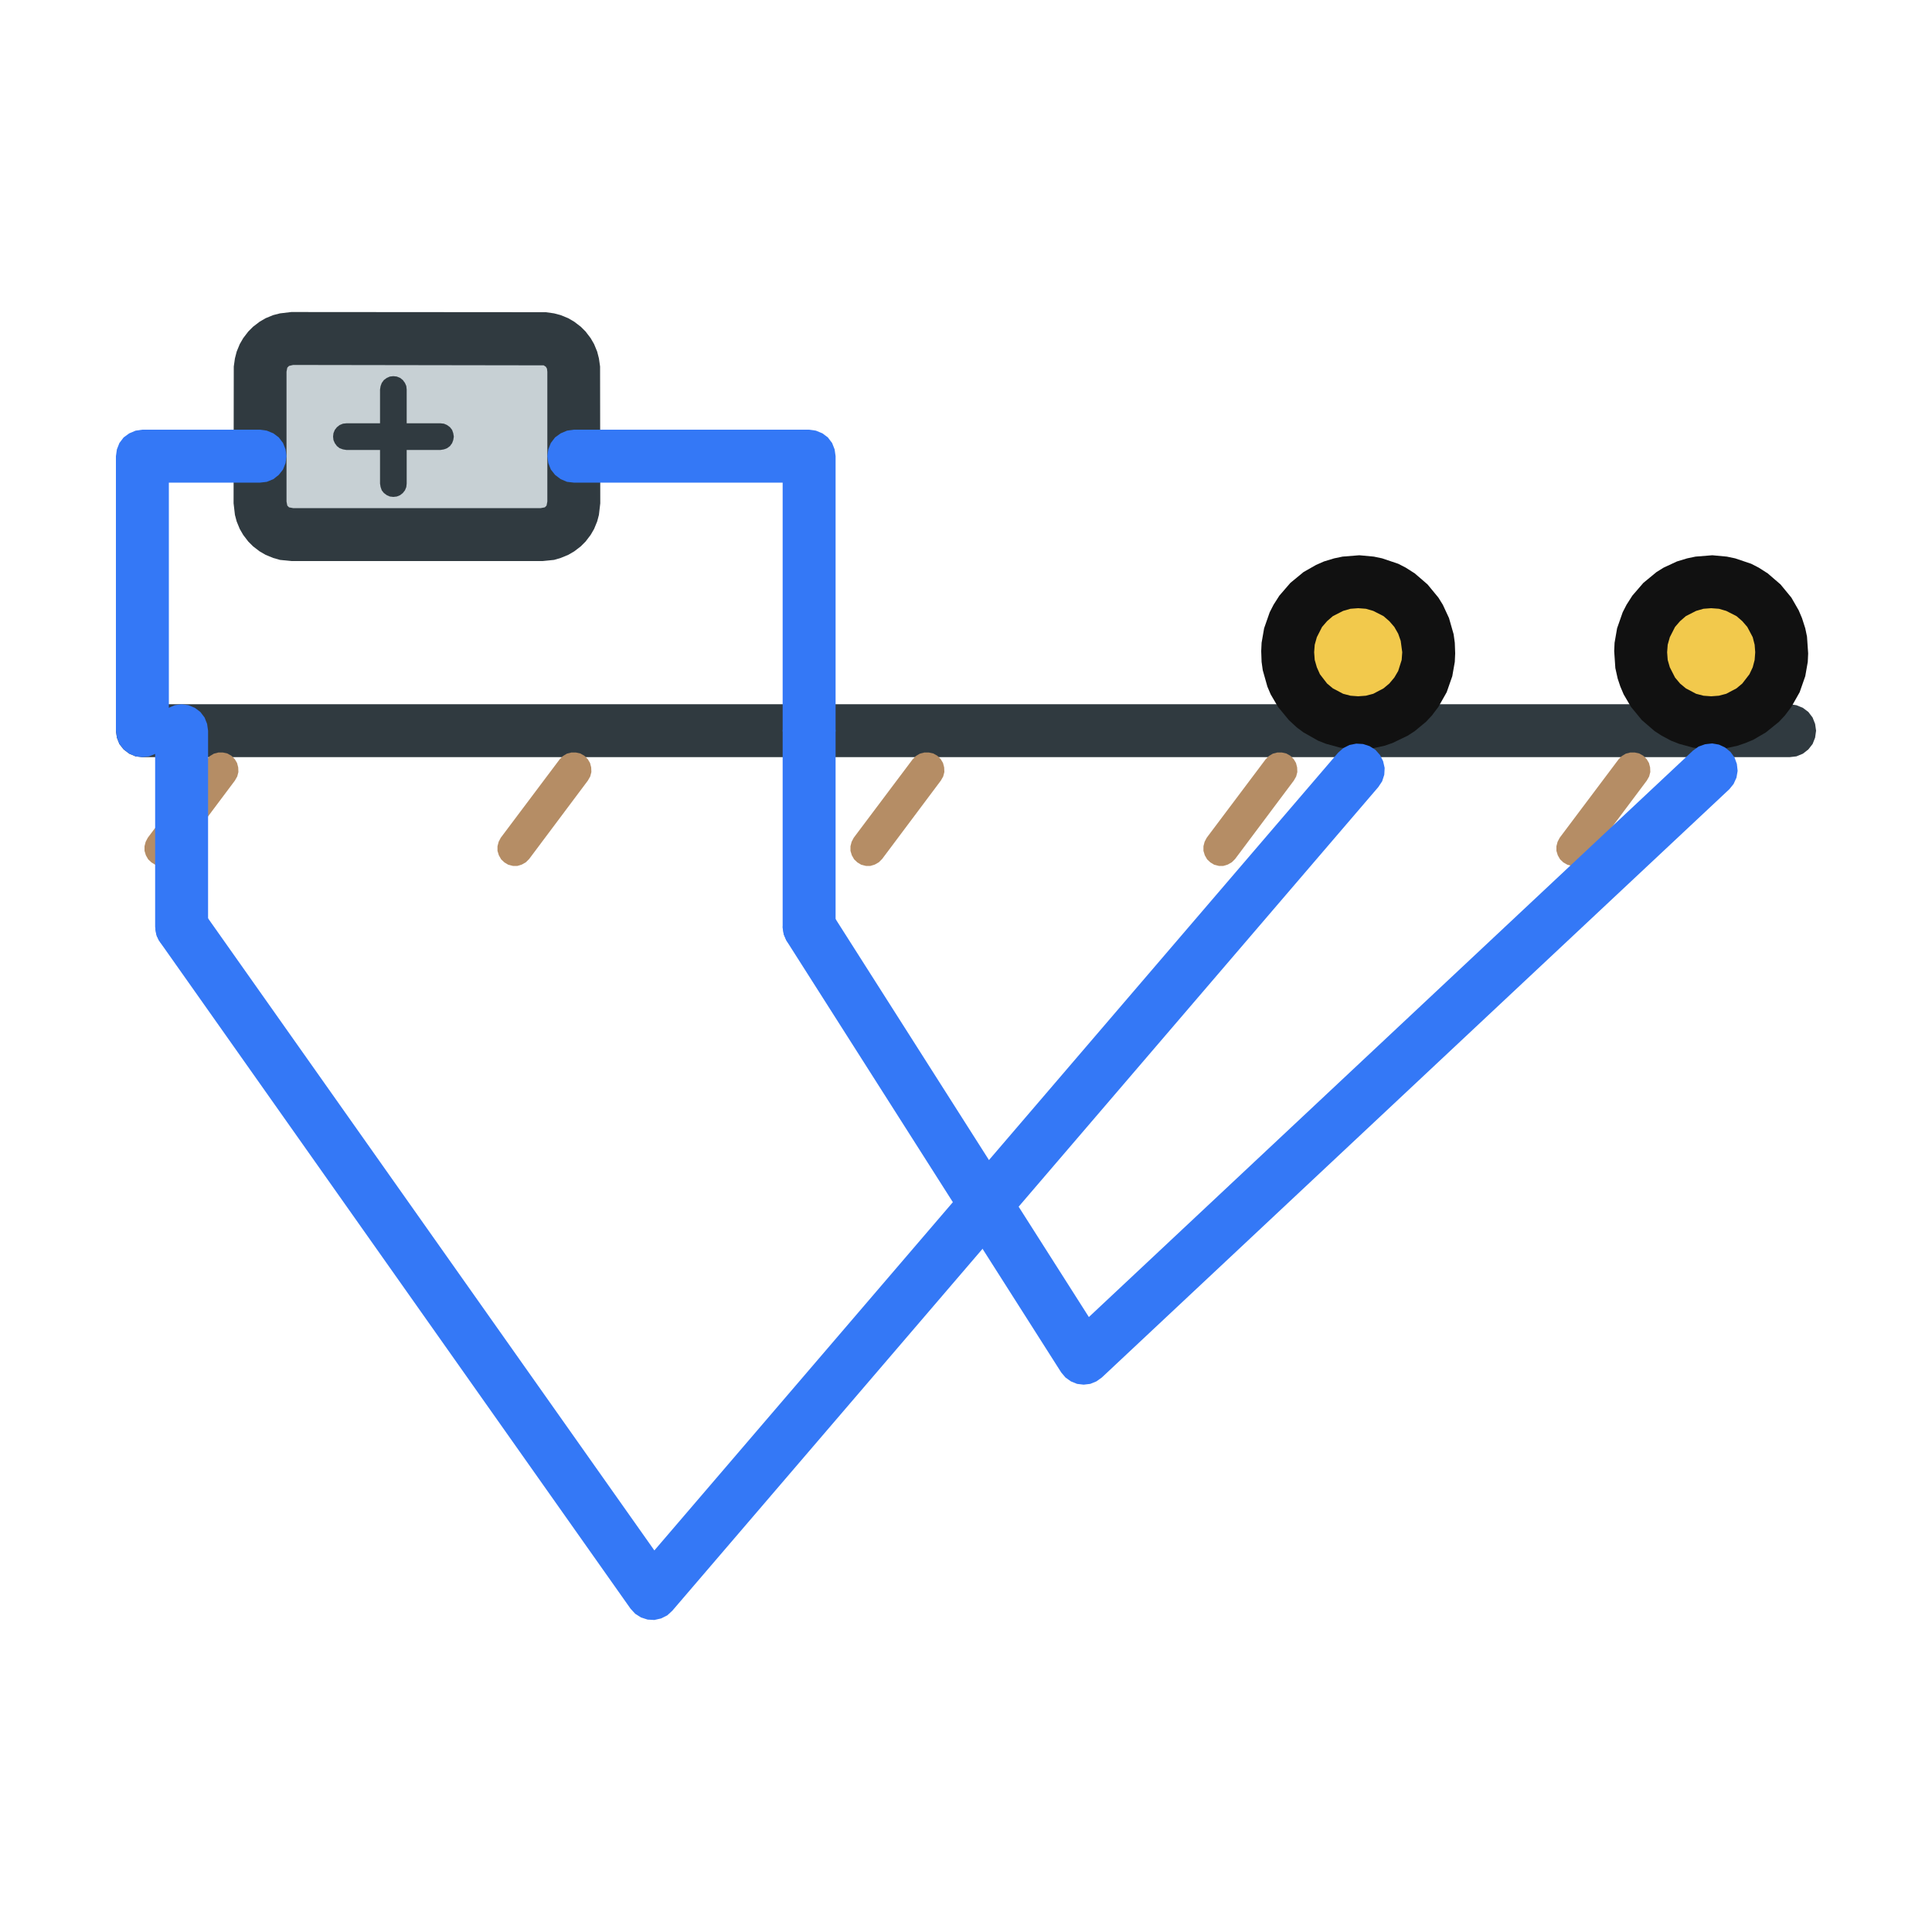
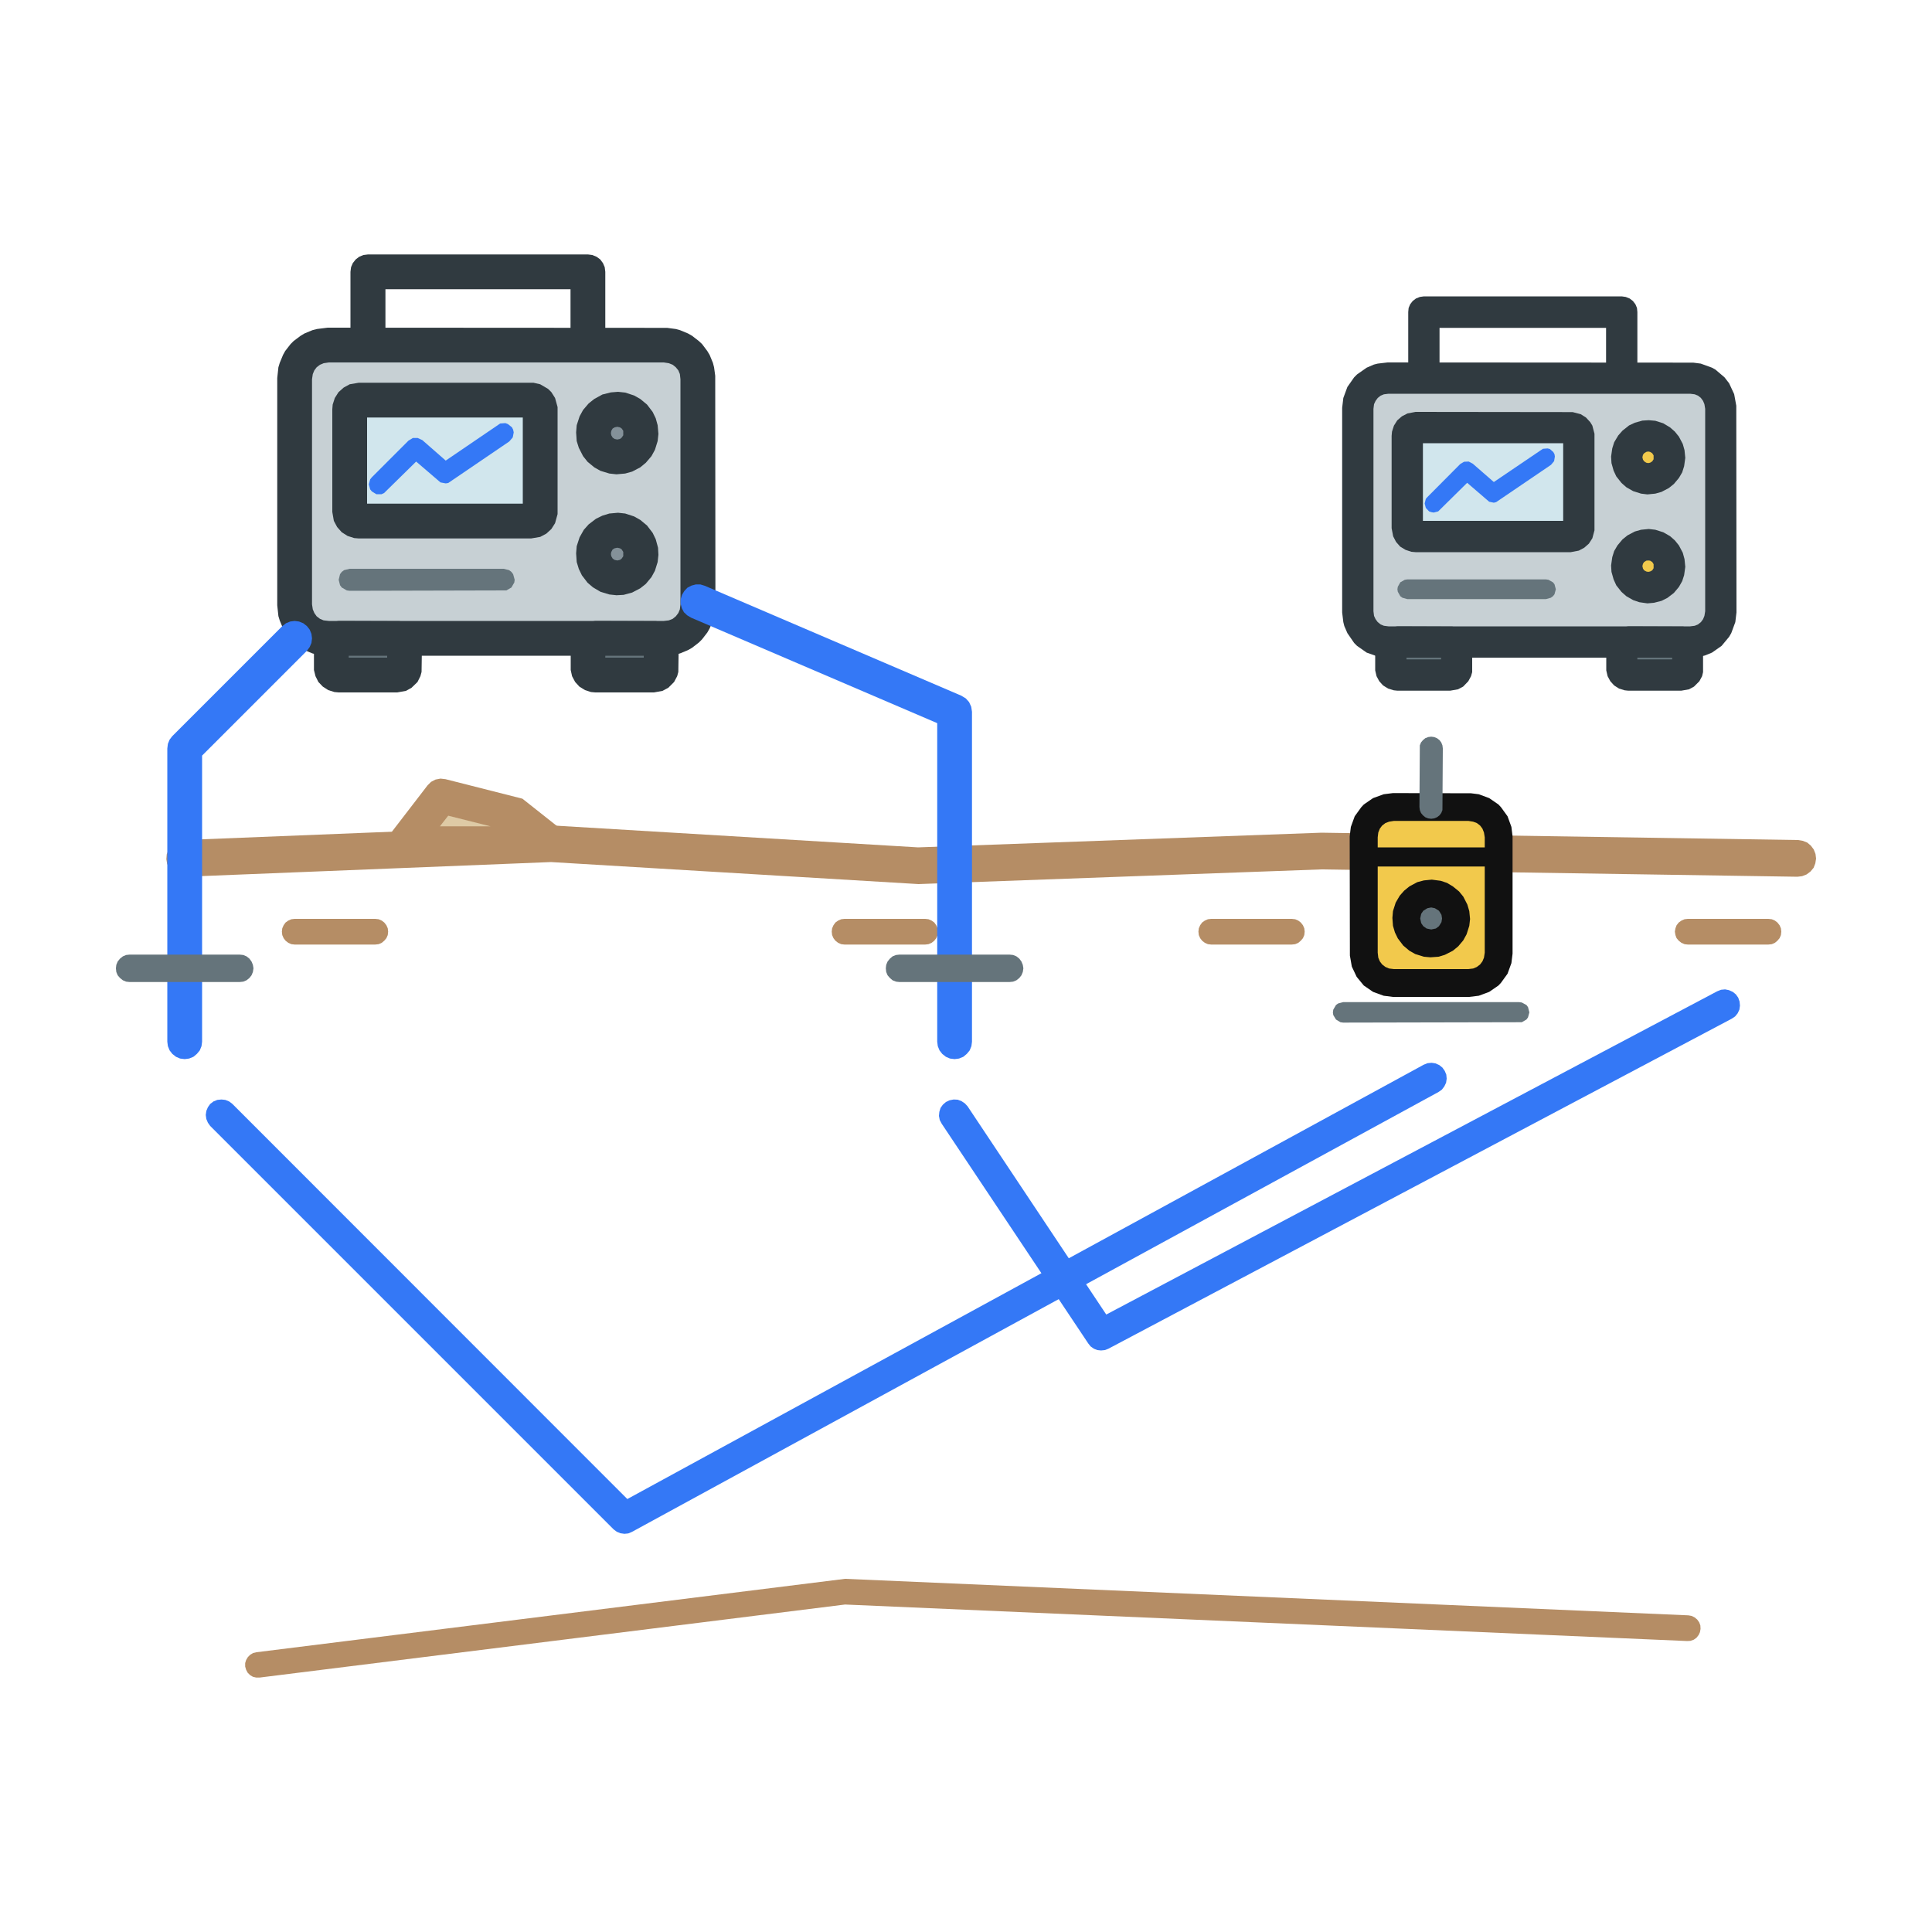
<svg xmlns="http://www.w3.org/2000/svg" viewBox="0 0 1000 1000" role="img" aria-labelledby="title desc">
-   <path fill="#303A40" d="M926.3 391.9 L73.7 391.9 L70.2 391.5 L66.9 390.1 L64.0 387.9 L61.8 385.1 L60.5 381.8 L60.0 378.2 L60.5 374.7 L61.8 371.4 L64.0 368.5 L66.9 366.4 L70.2 365.0 L73.7 364.5 L926.3 364.5 L929.8 365.0 L933.2 366.4 L936.0 368.5 L938.2 371.4 L939.5 374.7 L940.0 378.2 L939.5 381.8 L938.2 385.1 L936.0 387.9 L933.2 390.1 L929.8 391.5 Z" />
-   <path fill="#B58D65" d="M76.5 433.6 L107.0 393.0 L108.7 391.3 L110.7 390.1 L113.0 389.5 L115.4 389.5 L117.7 390.0 L119.8 391.2 L121.5 392.9 L122.7 394.9 L123.3 397.2 L123.4 399.6 L122.8 401.9 L121.6 404.0 L91.2 444.6 L89.5 446.3 L87.4 447.5 L85.1 448.2 L82.8 448.2 L80.4 447.6 L78.4 446.4 L76.7 444.8 L75.5 442.7 L74.8 440.4 L74.8 438.0 L75.4 435.7 Z" />
-   <path fill="#B58D65" d="M259.2 433.6 L289.7 393.0 L291.4 391.3 L293.4 390.1 L295.7 389.5 L298.1 389.5 L300.4 390.0 L302.5 391.2 L304.2 392.9 L305.4 394.9 L306.0 397.2 L306.1 399.6 L305.5 401.9 L304.3 404.0 L273.9 444.6 L272.2 446.3 L270.1 447.5 L267.8 448.2 L265.5 448.2 L263.1 447.6 L261.1 446.4 L259.4 444.8 L258.2 442.7 L257.5 440.4 L257.5 438.0 L258.1 435.7 Z" />
-   <path fill="#B58D65" d="M441.9 433.6 L472.4 393.0 L474.1 391.3 L476.1 390.1 L478.4 389.5 L480.8 389.5 L483.1 390.0 L485.2 391.2 L486.9 392.9 L488.1 394.9 L488.7 397.2 L488.8 399.6 L488.2 401.9 L487.0 404.0 L456.6 444.6 L454.9 446.3 L452.8 447.5 L450.5 448.2 L448.2 448.2 L445.8 447.6 L443.8 446.4 L442.1 444.8 L440.9 442.7 L440.2 440.4 L440.2 438.0 L440.8 435.7 Z" />
-   <path fill="#B58D65" d="M624.6 433.6 L655.1 393.0 L656.8 391.3 L658.8 390.1 L661.1 389.5 L663.5 389.5 L665.8 390.0 L667.9 391.2 L669.6 392.9 L670.8 394.9 L671.4 397.2 L671.5 399.6 L670.9 401.9 L669.7 404.0 L639.3 444.6 L637.6 446.3 L635.5 447.5 L633.2 448.2 L630.9 448.2 L628.5 447.6 L626.5 446.4 L624.8 444.8 L623.6 442.7 L622.9 440.4 L622.9 438.0 L623.5 435.7 Z" />
-   <path fill="#B58D65" d="M807.3 433.6 L837.8 393.0 L839.5 391.3 L841.5 390.1 L843.8 389.5 L846.2 389.5 L848.5 390.0 L850.6 391.2 L852.3 392.9 L853.5 394.9 L854.1 397.2 L854.2 399.6 L853.6 401.9 L852.4 404.0 L822.0 444.6 L820.3 446.3 L818.2 447.5 L815.9 448.2 L813.6 448.2 L811.3 447.6 L809.2 446.4 L807.5 444.8 L806.3 442.7 L805.6 440.4 L805.6 438.0 L806.2 435.7 Z" />
-   <path fill="#C7D0D4" d="M280.8 175.2 L285.0 175.8 L288.9 177.4 L292.2 180.0 L294.8 183.3 L296.4 187.3 L297.0 191.5 L297.0 260.5 L296.4 264.7 L294.8 268.6 L292.2 272.0 L288.9 274.5 L285.0 276.2 L280.8 276.7 L150.8 276.7 L146.6 276.2 L142.7 274.5 L139.4 272.0 L136.8 268.6 L135.2 264.7 L134.6 260.5 L134.6 191.5 L135.2 187.3 L136.8 183.3 L139.4 180.0 L142.7 177.4 L146.6 175.8 L150.8 175.2 Z" />
-   <path fill="#303A40" d="M282.6 161.6 L286.8 162.2 L290.2 163.1 L294.1 164.7 L297.2 166.5 L300.6 169.1 L303.1 171.6 L305.7 175.0 L307.5 178.1 L309.1 182.0 L310.0 185.5 L310.6 189.7 L310.7 260.5 L310.0 266.5 L309.1 269.9 L307.5 273.8 L305.7 276.9 L303.1 280.3 L300.6 282.8 L297.2 285.4 L294.1 287.2 L290.2 288.8 L286.8 289.8 L280.8 290.4 L150.8 290.4 L144.9 289.8 L141.4 288.8 L137.5 287.2 L134.4 285.4 L131.0 282.8 L128.5 280.3 L125.9 276.9 L124.1 273.8 L122.5 269.9 L121.6 266.5 L120.9 260.5 L121.0 189.7 L121.6 185.5 L122.5 182.0 L124.1 178.1 L125.9 175.0 L128.5 171.6 L131.0 169.1 L134.4 166.5 L137.5 164.7 L141.4 163.1 L144.9 162.2 L150.8 161.5 Z M281.4 189.1 L151.7 188.9 L149.6 189.4 L148.7 190.3 L148.3 192.4 L148.3 259.6 L148.7 261.7 L149.6 262.6 L151.7 263.0 L279.9 263.0 L282.0 262.6 L282.9 261.7 L283.3 259.6 L283.3 192.4 L283.1 190.8 L282.5 189.8 Z" />
-   <path fill="#303A40" d="M228.0 232.9 L179.3 232.9 L177.5 232.6 L175.8 232.0 L174.4 230.9 L173.3 229.4 L172.6 227.8 L172.4 226.0 L172.6 224.2 L173.3 222.5 L174.4 221.1 L175.8 220.0 L177.5 219.3 L179.3 219.1 L228.0 219.1 L229.8 219.3 L231.4 220.0 L232.9 221.1 L234.0 222.5 L234.6 224.2 L234.9 226.0 L234.6 227.8 L234.0 229.4 L232.9 230.9 L231.4 232.0 L229.8 232.6 Z" />
-   <path fill="#303A40" d="M196.7 250.3 L196.7 201.6 L197.0 199.8 L197.6 198.2 L198.7 196.7 L200.2 195.6 L201.8 194.9 L203.6 194.7 L205.4 194.9 L207.1 195.6 L208.5 196.7 L209.6 198.2 L210.3 199.8 L210.5 201.6 L210.5 250.3 L210.3 252.1 L209.6 253.8 L208.5 255.2 L207.1 256.3 L205.4 257.0 L203.6 257.2 L201.8 257.0 L200.2 256.3 L198.7 255.2 L197.6 253.8 L197.0 252.1 Z" />
-   <path fill="#3478F6" d="M87.4 249.8 L87.4 378.2 L86.9 381.8 L85.6 385.1 L83.4 387.9 L80.6 390.1 L77.2 391.5 L73.7 391.9 L70.2 391.5 L66.9 390.1 L64.0 387.9 L61.8 385.1 L60.5 381.8 L60.0 378.2 L60.0 236.1 L60.5 232.6 L61.8 229.3 L64.0 226.4 L66.9 224.3 L70.2 222.9 L73.7 222.4 L134.6 222.4 L138.1 222.9 L141.5 224.3 L144.3 226.4 L146.5 229.3 L147.8 232.6 L148.3 236.1 L147.8 239.7 L146.5 243.0 L144.3 245.8 L141.5 248.0 L138.1 249.4 L134.6 249.8 Z" />
-   <path fill="#3478F6" d="M405.1 249.8 L297.0 249.8 L293.5 249.4 L290.2 248.0 L287.3 245.8 L285.1 243.0 L283.8 239.7 L283.3 236.1 L283.8 232.6 L285.1 229.3 L287.3 226.4 L290.2 224.3 L293.5 222.9 L297.0 222.4 L418.8 222.4 L422.3 222.9 L425.7 224.3 L428.5 226.4 L430.7 229.3 L432.0 232.6 L432.5 236.1 L432.5 378.2 L432.0 381.8 L430.7 385.1 L428.5 387.9 L425.7 390.1 L422.3 391.5 L418.8 391.9 L415.3 391.5 L412.0 390.1 L409.1 387.9 L406.9 385.1 L405.6 381.8 L405.1 378.2 Z" />
-   <path fill="#3478F6" d="M80.3 479.7 L80.3 378.2 L80.8 374.7 L82.1 371.4 L84.3 368.5 L87.2 366.4 L90.5 365.0 L94.0 364.5 L97.5 365.0 L100.9 366.4 L103.7 368.5 L105.9 371.4 L107.2 374.7 L107.7 378.2 L107.7 479.7 L107.2 483.3 L105.9 486.6 L103.7 489.4 L100.9 491.6 L97.5 493.0 L94.0 493.4 L90.5 493.0 L87.2 491.6 L84.3 489.4 L82.1 486.6 L80.8 483.3 Z" />
-   <path fill="#3478F6" d="M405.1 479.7 L405.1 378.2 L405.6 374.7 L406.9 371.4 L409.1 368.5 L412.0 366.4 L415.3 365.0 L418.8 364.5 L422.3 365.0 L425.7 366.4 L428.5 368.5 L430.7 371.4 L432.0 374.7 L432.5 378.2 L432.5 479.7 L432.0 483.3 L430.7 486.6 L428.5 489.4 L425.7 491.6 L422.3 493.0 L418.8 493.4 L415.3 493.0 L412.0 491.6 L409.1 489.4 L406.9 486.6 L405.6 483.3 Z" />
-   <path fill="#F2C94C" d="M739.5 337.6 L739.0 344.0 L737.3 350.1 L734.6 355.9 L731.0 361.1 L728.8 363.5 L724.0 367.6 L718.4 370.7 L712.5 372.9 L709.3 373.6 L703.0 374.2 L699.8 374.0 L693.5 372.9 L687.6 370.7 L682.0 367.6 L677.2 363.5 L675.0 361.1 L671.4 355.9 L668.7 350.1 L667.0 344.0 L666.5 337.6 L667.0 331.3 L668.7 325.1 L671.4 319.4 L673.1 316.7 L677.2 311.8 L682.0 307.7 L687.6 304.5 L693.5 302.3 L699.8 301.2 L703.0 301.1 L706.2 301.2 L712.5 302.3 L718.4 304.5 L724.0 307.7 L728.8 311.8 L732.9 316.7 L734.6 319.4 L737.3 325.1 L739.0 331.3 Z" />
-   <path fill="#111111" d="M753.2 338.2 L753.0 342.6 L751.7 350.0 L748.8 358.3 L744.5 365.9 L741.1 370.4 L738.1 373.6 L732.3 378.4 L728.6 380.8 L720.7 384.6 L716.6 386.0 L711.1 387.2 L702.4 387.9 L693.7 387.0 L686.4 385.0 L682.3 383.4 L674.7 379.1 L671.2 376.5 L667.1 372.7 L661.5 365.9 L657.7 359.4 L656.0 355.4 L653.6 346.9 L653.0 342.6 L652.8 337.0 L653.0 332.7 L654.3 325.2 L657.2 316.9 L659.2 313.0 L662.2 308.3 L667.9 301.7 L674.7 296.1 L681.2 292.4 L685.3 290.6 L690.6 289.0 L694.9 288.1 L703.6 287.4 L711.1 288.1 L715.4 289.0 L723.7 291.8 L727.6 293.8 L732.3 296.8 L738.9 302.5 L744.5 309.3 L746.8 313.0 L750.0 319.9 L752.4 328.3 L753.0 332.7 Z M725.8 337.6 L725.0 331.7 L723.7 328.0 L721.7 324.5 L719.1 321.5 L716.1 318.9 L710.8 316.2 L707.0 315.1 L703.0 314.8 L699.0 315.1 L695.2 316.2 L689.9 318.9 L686.9 321.5 L684.3 324.5 L681.6 329.8 L680.5 333.7 L680.2 337.6 L680.5 341.6 L681.6 345.4 L683.2 349.0 L686.9 353.8 L689.9 356.3 L695.2 359.1 L699.0 360.1 L703.0 360.4 L707.0 360.1 L710.8 359.1 L716.1 356.3 L719.1 353.8 L721.7 350.7 L723.7 347.3 L725.5 341.6 Z" />
-   <path fill="#F2C94C" d="M922.2 337.6 L921.7 344.0 L920.0 350.1 L917.3 355.9 L913.7 361.1 L911.5 363.5 L906.7 367.6 L901.1 370.7 L895.2 372.9 L892.0 373.6 L885.7 374.2 L882.5 374.0 L876.2 372.9 L870.3 370.7 L864.7 367.6 L859.9 363.5 L855.8 358.6 L852.6 353.1 L850.4 347.1 L849.3 340.8 L849.2 337.6 L849.7 331.3 L851.4 325.1 L854.1 319.4 L855.8 316.7 L859.9 311.8 L864.7 307.7 L870.3 304.5 L876.2 302.3 L882.5 301.2 L885.7 301.1 L888.9 301.2 L895.2 302.3 L901.1 304.5 L906.7 307.7 L911.5 311.8 L915.6 316.7 L918.8 322.2 L920.0 325.1 L921.7 331.3 Z" />
-   <path fill="#111111" d="M935.9 338.2 L935.7 342.6 L934.4 350.0 L931.5 358.3 L927.2 365.9 L923.8 370.4 L920.8 373.6 L914.0 379.1 L907.5 382.9 L903.4 384.6 L899.3 386.0 L893.8 387.2 L885.1 387.9 L876.4 387.0 L869.1 385.0 L865.0 383.4 L860.1 380.8 L856.4 378.4 L849.8 372.7 L844.2 365.9 L840.4 359.4 L838.7 355.4 L837.3 351.2 L836.1 345.8 L835.5 337.0 L835.7 332.7 L837.0 325.2 L839.9 316.9 L841.9 313.0 L844.9 308.3 L850.6 301.7 L857.4 296.1 L861.1 293.8 L868.0 290.6 L873.3 289.0 L877.6 288.1 L886.3 287.4 L893.8 288.1 L898.1 289.0 L906.4 291.8 L910.3 293.8 L915.0 296.8 L921.6 302.5 L927.2 309.3 L931.0 315.9 L932.7 319.9 L934.4 325.2 L935.3 329.5 Z M908.5 337.6 L908.2 333.7 L907.2 329.8 L904.4 324.5 L901.8 321.5 L898.8 318.9 L893.5 316.2 L889.7 315.1 L885.7 314.8 L881.7 315.1 L877.9 316.2 L872.6 318.9 L869.6 321.5 L867.0 324.5 L864.3 329.8 L863.2 333.7 L862.9 337.6 L863.2 341.6 L864.3 345.4 L867.0 350.7 L869.6 353.8 L872.6 356.3 L877.9 359.1 L881.7 360.1 L885.7 360.4 L889.7 360.1 L893.5 359.1 L898.8 356.3 L901.8 353.8 L905.5 349.0 L907.2 345.4 L908.2 341.6 Z" />
-   <path fill="#3478F6" d="M326.4 832.7 L82.8 487.6 L81.1 484.5 L80.4 481.0 L80.5 477.4 L81.6 474.0 L83.5 471.0 L86.1 468.5 L89.3 466.9 L92.8 466.1 L96.3 466.2 L99.7 467.3 L102.8 469.2 L105.2 471.8 L338.7 802.5 L692.6 389.6 L695.3 387.2 L698.5 385.6 L702.0 384.9 L705.5 385.1 L708.9 386.2 L711.9 388.1 L714.3 390.8 L715.9 394.0 L716.7 397.5 L716.5 401.0 L715.4 404.4 L713.4 407.4 L348.0 833.7 L345.4 836.1 L342.2 837.7 L338.7 838.5 L335.2 838.3 L331.8 837.2 L328.8 835.3 Z" />
-   <path fill="#3478F6" d="M549.3 710.4 L407.2 487.1 L405.7 483.8 L405.1 480.3 L405.4 476.8 L406.7 473.4 L408.7 470.5 L411.4 468.2 L414.7 466.7 L418.2 466.0 L421.8 466.3 L425.1 467.6 L428.1 469.6 L430.4 472.4 L563.6 681.7 L876.3 388.5 L879.2 386.4 L882.6 385.2 L886.1 384.8 L889.7 385.4 L892.9 386.9 L895.7 389.2 L897.8 392.1 L899.0 395.4 L899.4 399.0 L898.8 402.5 L897.3 405.8 L895.1 408.5 L570.3 713.0 L567.5 715.0 L564.3 716.3 L560.9 716.7 L557.5 716.3 L554.3 715.0 L551.5 713.0 Z" />
+   <path fill="#B58D65" d="M285.2 446.2 L96.0 453.8 L93.5 453.5 L91.2 452.7 L89.1 451.3 L87.6 449.4 L86.5 447.1 L86.1 444.7 L86.3 442.2 L87.2 439.9 L88.6 437.8 L90.5 436.3 L92.8 435.2 L95.2 434.8 L285.0 427.2 L475.2 438.6 L684.0 431.0 L930.7 434.8 L933.1 435.2 L935.4 436.1 L937.3 437.7 L938.8 439.7 L939.7 442.0 L940.0 444.4 L939.6 446.9 L938.7 449.2 L937.1 451.1 L935.1 452.6 L932.8 453.5 L930.4 453.8 L683.9 450.0 L475.4 457.6 Z" />
+   <path fill="#B58D65" d="M194.2 488.9 L152.5 488.9 L150.8 488.7 L149.2 488.0 L147.8 486.9 L146.8 485.6 L146.1 484.0 L145.9 482.2 L146.1 480.5 L146.8 478.9 L147.8 477.5 L149.2 476.5 L150.8 475.8 L152.5 475.6 L194.2 475.6 L196.0 475.8 L197.6 476.5 L198.9 477.5 L200.0 478.9 L200.7 480.5 L200.9 482.2 L200.7 484.0 L200.0 485.6 L198.9 486.9 L197.6 488.0 L196.0 488.7 Z" />
+   <path fill="#B58D65" d="M478.9 488.9 L437.1 488.9 L435.4 488.7 L433.8 488.0 L432.4 486.9 L431.4 485.6 L430.7 484.0 L430.5 482.2 L430.7 480.5 L431.4 478.9 L432.4 477.5 L433.8 476.5 L435.4 475.8 L437.1 475.6 L478.9 475.6 L480.6 475.8 L482.2 476.5 L483.6 477.5 L484.6 478.9 L485.3 480.5 L485.5 482.2 L485.3 484.0 L484.6 485.6 L483.6 486.9 L482.2 488.0 L480.6 488.7 Z" />
+   <path fill="#B58D65" d="M668.6 488.9 L626.9 488.9 L625.2 488.7 L623.6 488.0 L622.2 486.9 L621.2 485.6 L620.5 484.0 L620.3 482.2 L620.5 480.5 L621.2 478.9 L622.2 477.5 L623.6 476.5 L625.2 475.8 L626.9 475.6 L668.6 475.6 L670.4 475.8 L672.0 476.5 L673.3 477.5 L674.4 478.9 L675.1 480.5 L675.3 482.2 L675.1 484.0 L674.4 485.6 L673.3 486.9 L672.0 488.0 L670.4 488.7 Z" />
+   <path fill="#B58D65" d="M915.3 488.9 L873.6 488.9 L871.9 488.7 L870.3 488.0 L868.9 486.9 L867.8 485.6 L867.2 484.0 L866.9 482.2 L867.2 480.5 L867.8 478.9 L868.9 477.5 L870.3 476.5 L871.9 475.8 L873.6 475.6 L915.3 475.6 L917.1 475.8 L918.7 476.5 L920.0 477.5 L921.1 478.9 L921.8 480.5 L922.0 482.2 L921.8 484.0 L921.1 485.6 L920.0 486.9 L918.7 488.0 L917.1 488.7 Z" />
+   <path fill="#DECAA5" d="M209.4 436.7 L228.4 412.0 L266.4 421.5 L285.3 436.7 Z" />
+   <path fill="#B58D65" d="M209.4 445.7 L207.2 445.4 L205.2 444.6 L203.3 443.3 L201.9 441.6 L200.9 439.6 L200.5 437.5 L200.5 435.2 L201.2 433.1 L202.3 431.2 L221.3 406.5 L223.1 404.7 L225.4 403.5 L228.0 403.0 L230.6 403.3 L270.4 413.4 L291.0 429.7 L292.7 431.4 L293.8 433.6 L294.3 436.0 L294.2 438.5 L293.4 440.8 L291.9 442.8 L290.0 444.4 L287.8 445.4 L285.3 445.7 Z M227.7 427.7 L253.9 427.7 L232.0 422.2 Z" />
+   <path fill="#303A40" d="M199.5 149.7 L199.5 178.6 L199.2 181.0 L198.3 183.1 L196.8 185.0 L195.0 186.4 L192.8 187.3 L190.5 187.6 L188.1 187.3 L185.9 186.4 L184.1 185.0 L182.6 183.1 L181.7 181.0 L181.4 178.6 L181.4 140.7 L181.7 138.3 L182.6 136.2 L184.1 134.3 L185.9 132.9 L188.1 132.0 L190.5 131.7 L304.3 131.7 L306.6 132.0 L308.8 132.9 L310.7 134.3 L312.1 136.2 L313.0 138.3 L313.3 140.7 L313.3 178.6 L313.0 181.0 L312.1 183.1 L310.7 185.0 L308.8 186.4 L306.6 187.3 L304.3 187.6 L302.0 187.3 L299.8 186.4 L297.9 185.0 L296.5 183.1 L295.6 181.0 L295.3 178.6 L295.3 149.7 Z" />
+   <path fill="#C7D0D4" d="M344.2 178.6 L348.6 179.2 L352.7 180.9 L356.2 183.6 L359.0 187.2 L360.7 191.3 L361.2 195.7 L361.2 313.3 L360.7 317.8 L359.0 321.9 L356.2 325.4 L352.7 328.1 L348.6 329.8 L344.2 330.4 L169.6 330.4 L165.2 329.8 L161.0 328.1 L157.5 325.4 L154.8 321.9 L153.1 317.8 L152.5 313.3 L152.5 195.7 L153.1 191.3 L154.8 187.2 L157.5 183.6 L161.0 180.9 L165.2 179.2 L169.6 178.6 Z" />
+   <path fill="#303A40" d="M345.3 169.7 L349.8 170.3 L352.0 170.9 L356.1 172.6 L358.2 173.8 L361.7 176.5 L363.4 178.1 L366.1 181.7 L367.3 183.7 L369.0 187.8 L369.6 190.1 L370.2 194.5 L370.3 313.3 L369.6 318.9 L369.0 321.2 L367.3 325.3 L366.1 327.4 L363.4 330.9 L361.7 332.6 L358.2 335.3 L356.1 336.5 L352.0 338.2 L349.8 338.8 L344.2 339.4 L169.6 339.4 L164.0 338.8 L161.7 338.2 L157.6 336.5 L155.6 335.3 L152.0 332.6 L150.4 330.9 L147.6 327.4 L146.5 325.3 L144.8 321.2 L144.1 318.9 L143.5 313.3 L143.5 195.7 L144.1 190.1 L144.8 187.8 L146.5 183.7 L147.6 181.7 L150.4 178.1 L152.0 176.5 L155.6 173.8 L157.6 172.6 L161.7 170.9 L164.0 170.3 L169.6 169.6 Z M343.6 187.6 L170.2 187.6 L167.5 188.0 L165.6 188.8 L163.9 190.1 L162.7 191.7 L161.9 193.6 L161.5 196.3 L161.5 312.8 L161.9 315.4 L162.7 317.3 L163.9 319.0 L165.6 320.3 L167.5 321.1 L170.2 321.4 L343.6 321.4 L346.2 321.1 L348.2 320.3 L349.8 319.0 L351.1 317.3 L351.9 315.4 L352.2 312.8 L352.2 196.3 L351.9 193.6 L351.1 191.7 L349.8 190.1 L348.2 188.8 L346.2 188.0 Z" />
+   <path fill="#D1E6ED" d="M185.7 207.1 L276.1 207.2 L278.3 208.5 L279.0 209.5 L279.6 211.8 L279.6 265.0 L279.0 267.3 L277.3 269.1 L274.9 269.7 L185.7 269.7 L183.3 269.1 L181.6 267.3 L181.0 265.0 L181.0 211.8 L181.6 209.5 L183.3 207.7 Z" />
+   <path fill="#303A40" d="M276.1 198.1 L279.6 198.9 L283.7 201.3 L285.4 203.0 L287.3 206.0 L288.6 210.7 L288.6 266.1 L287.3 270.8 L285.4 273.8 L282.8 276.2 L279.6 277.9 L274.9 278.7 L185.7 278.7 L183.3 278.5 L179.9 277.4 L176.9 275.5 L174.5 272.8 L172.8 269.6 L172.0 265.0 L172.0 211.8 L172.2 209.4 L173.3 206.0 L175.2 203.0 L177.9 200.6 L181.0 198.9 L185.7 198.1 Z M190.0 216.1 L190.0 260.7 L270.6 260.7 L270.6 216.1 Z" />
+   <path fill="#3478F6" d="M215.4 238.9 L198.8 255.2 L197.5 255.8 L194.8 255.8 L192.5 254.4 L191.6 253.3 L190.9 250.7 L191.6 248.1 L192.5 247.0 L211.4 228.1 L213.7 226.7 L216.2 226.7 L218.6 227.8 L230.7 238.4 L258.9 219.2 L261.6 219.0 L262.9 219.5 L265.0 221.2 L265.6 222.4 L265.9 223.8 L265.4 226.4 L263.6 228.5 L232.0 250.0 L230.7 250.2 L228.0 249.7 Z" />
+   <path fill="#849199" d="M331.8 224.2 L331.1 228.4 L329.6 231.2 L328.2 232.9 L324.7 235.3 L321.6 236.3 L319.5 236.5 L317.3 236.3 L314.3 235.3 L310.8 232.9 L309.4 231.2 L307.9 228.4 L307.2 224.2 L307.6 221.0 L308.3 218.9 L310.8 215.4 L313.3 213.5 L315.3 212.6 L319.5 211.8 L323.7 212.6 L325.7 213.5 L328.2 215.4 L330.2 218.0 L331.1 219.9 Z" />
+   <path fill="#303A40" d="M340.8 224.6 L340.4 228.3 L339.0 232.8 L337.2 236.1 L334.3 239.5 L331.4 241.9 L327.2 244.1 L323.6 245.1 L319.1 245.5 L315.4 245.1 L310.8 243.7 L307.6 241.9 L304.1 239.0 L301.8 236.1 L299.6 231.8 L298.5 228.3 L298.2 223.8 L298.5 220.1 L300.0 215.5 L301.8 212.2 L304.7 208.8 L307.6 206.5 L311.8 204.2 L316.2 203.1 L319.9 202.8 L323.6 203.2 L328.2 204.7 L331.4 206.5 L334.9 209.4 L337.8 213.2 L339.4 216.5 L340.4 220.1 Z M322.6 225.3 L322.6 223.0 L321.8 221.8 L320.9 221.2 L319.5 220.9 L318.1 221.2 L317.1 221.8 L316.4 223.0 L316.2 224.2 L316.4 225.3 L317.1 226.5 L318.1 227.2 L319.5 227.5 L320.9 227.2 L321.8 226.5 Z" />
+   <path fill="#849199" d="M331.8 286.8 L331.1 291.0 L329.6 293.9 L328.2 295.5 L324.7 298.0 L322.7 298.7 L319.5 299.1 L316.3 298.7 L314.3 298.0 L310.8 295.5 L309.4 293.9 L307.9 291.0 L307.2 286.8 L307.9 282.6 L309.4 279.7 L310.8 278.1 L314.3 275.6 L317.3 274.6 L319.5 274.4 L321.6 274.6 L324.7 275.6 L328.2 278.1 L330.2 280.6 L331.1 282.6 Z" />
+   <path fill="#303A40" d="M340.8 287.2 L340.4 290.9 L339.0 295.4 L337.2 298.7 L334.3 302.2 L331.4 304.5 L327.2 306.7 L322.8 307.9 L319.1 308.1 L315.4 307.7 L310.8 306.3 L306.9 304.0 L304.1 301.6 L301.2 297.8 L299.6 294.5 L298.5 290.9 L298.2 286.4 L298.5 282.7 L300.0 278.1 L302.2 274.2 L304.7 271.4 L308.5 268.5 L311.8 266.9 L315.4 265.8 L319.9 265.4 L323.6 265.8 L328.2 267.3 L331.4 269.1 L334.9 272.0 L337.8 275.8 L339.4 279.1 L340.6 283.5 Z M322.6 287.9 L322.6 285.7 L321.8 284.4 L320.9 283.8 L319.5 283.5 L318.1 283.8 L317.1 284.4 L316.4 285.7 L316.2 286.8 L316.4 287.9 L317.1 289.1 L318.1 289.8 L319.5 290.1 L320.9 289.8 L321.8 289.1 Z" />
+   <path fill="#65747B" d="M262.1 305.6 L181.0 305.8 L179.5 305.6 L176.9 304.1 L176.0 302.9 L175.3 300.1 L176.0 297.2 L176.9 296.0 L178.1 295.1 L181.0 294.4 L260.7 294.4 L263.5 295.1 L264.7 296.0 L265.6 297.2 L266.4 300.1 L266.2 301.5 L264.7 304.1 Z" />
+   <path fill="#65747B" d="M205.6 330.4 L207.5 330.9 L208.3 331.5 L208.9 332.3 L209.4 334.2 L209.4 345.6 L208.9 347.5 L207.5 348.9 L205.6 349.4 L175.3 349.4 L173.4 348.9 L172.0 347.5 L171.5 345.6 L171.5 334.2 L172.0 332.3 L173.4 330.9 L175.3 330.4 Z" />
+   <path fill="#303A40" d="M206.8 321.5 L211.0 322.6 L213.8 324.4 L215.5 326.1 L217.2 328.9 L218.2 332.1 L218.4 334.2 L218.2 347.8 L217.6 350.0 L216.1 353.0 L213.0 356.0 L210.1 357.6 L205.6 358.4 L175.3 358.4 L173.1 358.2 L169.9 357.2 L167.1 355.4 L164.8 353.0 L163.3 350.0 L162.5 346.8 L162.5 333.0 L163.7 328.9 L165.4 326.1 L167.9 323.8 L170.8 322.2 L175.3 321.4 Z M180.5 339.4 L180.5 340.4 L200.4 340.4 L200.4 339.4 Z" />
+   <path fill="#65747B" d="M338.5 330.4 L340.4 330.9 L341.2 331.5 L342.1 333.2 L342.3 334.2 L342.3 345.6 L341.8 347.5 L340.4 348.9 L338.5 349.4 L308.1 349.4 L306.2 348.9 L304.8 347.5 L304.3 345.6 L304.3 334.2 L304.8 332.3 L306.2 330.9 L308.1 330.4 Z" />
+   <path fill="#303A40" d="M339.6 321.5 L342.9 322.2 L346.6 324.4 L348.9 326.8 L350.5 329.8 L351.1 332.1 L351.3 334.2 L351.1 347.8 L350.5 350.0 L348.9 353.0 L345.9 356.0 L342.9 357.6 L338.5 358.4 L308.1 358.4 L305.9 358.2 L302.8 357.2 L299.9 355.4 L297.7 353.0 L296.1 350.0 L295.4 346.8 L295.4 333.0 L296.5 328.9 L298.3 326.1 L300.7 323.8 L303.7 322.2 L308.1 321.4 Z M313.3 340.4 L333.2 340.4 L333.2 339.4 L313.3 339.4 Z" />
+   <path fill="#3478F6" d="M89.2 381.0 L146.1 324.1 L148.0 322.6 L150.2 321.7 L152.5 321.4 L154.8 321.7 L157.0 322.6 L158.9 324.1 L160.3 325.9 L161.2 328.1 L161.5 330.4 L161.2 332.8 L160.3 334.9 L158.9 336.8 L104.6 391.1 L104.6 539.2 L104.3 541.5 L103.4 543.7 L101.9 545.5 L100.1 547.0 L97.9 547.9 L95.6 548.2 L93.2 547.9 L91.1 547.0 L89.2 545.5 L87.8 543.7 L86.9 541.5 L86.6 539.2 L86.6 387.4 L86.9 385.0 L87.8 382.8 Z" />
+   <path fill="#3478F6" d="M485.1 374.3 L357.7 319.7 L355.7 318.5 L354.0 316.9 L352.9 314.8 L352.3 312.5 L352.3 310.2 L353.0 307.9 L354.2 305.9 L355.8 304.2 L357.9 303.1 L360.2 302.5 L362.5 302.5 L364.8 303.2 L497.6 360.1 L499.9 361.5 L501.6 363.4 L502.7 365.8 L503.1 368.4 L503.1 539.2 L502.8 541.5 L501.9 543.7 L500.4 545.5 L498.6 547.0 L496.4 547.9 L494.1 548.2 L491.7 547.9 L489.6 547.0 L487.7 545.5 L486.3 543.7 L485.4 541.5 L485.1 539.2 Z" />
+   <path fill="#65747B" d="M124.0 508.3 L67.1 508.3 L65.3 508.1 L63.6 507.4 L62.1 506.2 L60.9 504.8 L60.2 503.1 L60.0 501.2 L60.2 499.4 L60.9 497.7 L62.1 496.2 L63.6 495.0 L65.3 494.3 L67.1 494.1 L124.0 494.1 L125.9 494.3 L127.6 495.0 L129.1 496.2 L130.2 497.7 L130.9 499.4 L131.2 501.2 L130.9 503.1 L130.2 504.8 L129.1 506.2 L127.6 507.4 L125.9 508.1 Z" />
+   <path fill="#65747B" d="M522.5 508.3 L465.6 508.3 L463.8 508.1 L462.0 507.4 L460.6 506.2 L459.4 504.8 L458.7 503.1 L458.5 501.2 L458.7 499.4 L459.4 497.7 L460.6 496.2 L462.0 495.0 L463.8 494.3 L465.6 494.1 L522.5 494.1 L524.4 494.3 L526.1 495.0 L527.6 496.2 L528.7 497.7 L529.4 499.4 L529.7 501.2 L529.4 503.1 L528.7 504.8 L527.6 506.2 L526.1 507.4 L524.4 508.1 Z" />
+   <path fill="#303A40" d="M745.1 169.7 L745.1 195.7 L744.8 197.8 L744.0 199.8 L742.7 201.4 L741.0 202.7 L739.1 203.5 L737.0 203.8 L734.9 203.5 L732.9 202.7 L731.2 201.4 L729.9 199.8 L729.1 197.8 L728.9 195.7 L728.9 161.5 L729.1 159.4 L729.9 157.5 L731.2 155.8 L732.9 154.5 L734.9 153.7 L737.0 153.4 L839.4 153.4 L841.5 153.7 L843.5 154.5 L845.2 155.8 L846.5 157.5 L847.3 159.4 L847.5 161.5 L847.5 195.7 L847.3 197.8 L846.5 199.8 L845.2 201.4 L843.5 202.7 L841.5 203.5 L839.4 203.8 L837.3 203.5 L835.4 202.7 L833.7 201.4 L832.4 199.8 L831.6 197.8 L831.3 195.7 L831.3 169.7 Z" />
+   <path fill="#C7D0D4" d="M875.3 195.7 L879.3 196.2 L883.0 197.8 L886.2 200.2 L888.6 203.4 L890.1 207.1 L890.7 211.1 L890.7 317.0 L890.1 320.9 L888.6 324.6 L886.2 327.8 L883.0 330.3 L879.3 331.8 L875.3 332.3 L718.2 332.3 L714.2 331.8 L710.5 330.3 L707.3 327.8 L704.9 324.6 L703.3 320.9 L702.8 317.0 L702.8 211.1 L703.3 207.1 L704.9 203.4 L707.3 200.2 L710.5 197.8 L714.2 196.2 L718.2 195.7 Z" />
+   <path fill="#303A40" d="M876.4 187.7 L880.3 188.2 L886.1 190.3 L887.9 191.3 L892.6 195.3 L895.0 198.4 L897.6 204.0 L898.7 210.0 L898.8 317.0 L898.2 322.0 L896.1 327.7 L895.0 329.6 L891.1 334.3 L886.1 337.8 L882.4 339.3 L880.3 339.8 L875.3 340.4 L718.2 340.4 L713.1 339.8 L707.4 337.8 L702.4 334.3 L700.9 332.8 L697.4 327.7 L695.8 324.0 L695.3 322.0 L694.7 317.0 L694.7 211.1 L695.3 206.0 L697.4 200.3 L700.9 195.3 L702.4 193.8 L707.4 190.3 L711.1 188.7 L713.1 188.2 L718.2 187.6 Z M874.8 203.8 L718.7 203.8 L716.3 204.1 L714.6 204.8 L713.1 206.0 L712.0 207.5 L711.2 209.2 L710.9 211.6 L710.9 316.4 L711.2 318.8 L712.0 320.5 L713.1 322.0 L714.6 323.2 L716.3 323.9 L718.7 324.2 L874.8 324.2 L877.2 323.9 L878.9 323.2 L880.4 322.0 L881.5 320.5 L882.2 318.8 L882.6 316.4 L882.6 211.6 L882.2 209.2 L881.5 207.5 L880.4 206.0 L878.9 204.8 L877.2 204.1 Z" />
+   <path fill="#D1E6ED" d="M732.7 221.3 L814.1 221.5 L816.0 222.6 L817.1 224.5 L817.2 225.6 L817.2 273.4 L816.7 275.5 L815.1 277.1 L813.0 277.7 L732.7 277.7 L730.6 277.1 L729.0 275.5 L728.4 273.4 L728.4 225.6 L729.0 223.5 L730.6 221.9 Z" />
+   <path fill="#303A40" d="M814.0 213.3 L818.2 214.4 L820.9 216.1 L823.1 218.5 L824.2 220.3 L825.3 224.5 L825.3 274.5 L824.2 278.6 L822.4 281.4 L820.0 283.5 L817.2 285.0 L813.0 285.8 L732.7 285.8 L730.5 285.6 L727.5 284.6 L724.7 282.9 L722.6 280.5 L721.1 277.6 L720.3 273.4 L720.3 225.6 L720.5 223.4 L721.5 220.3 L723.2 217.6 L725.6 215.5 L728.5 214.0 L732.7 213.2 Z M736.5 229.4 L736.5 269.6 L809.1 269.6 L809.1 229.4 Z" />
+   <path fill="#3478F6" d="M759.4 249.9 L744.4 264.7 L742.1 265.3 L740.9 265.1 L739.7 264.7 L738.0 262.9 L737.4 260.6 L738.0 258.2 L738.8 257.3 L755.8 240.2 L757.8 239.0 L760.2 238.9 L762.3 240.0 L773.2 249.5 L798.6 232.3 L801.0 232.1 L802.2 232.4 L804.0 234.0 L804.6 235.1 L804.8 236.3 L804.4 238.7 L802.8 240.6 L774.4 259.9 L773.2 260.2 L770.8 259.7 Z" />
+   <path fill="#F2C94C" d="M864.2 236.7 L863.8 239.6 L863.2 241.4 L860.9 244.5 L859.5 245.8 L856.9 247.1 L853.1 247.8 L850.2 247.4 L848.4 246.7 L845.2 244.5 L843.0 241.4 L842.2 238.6 L842.0 236.7 L842.2 234.8 L843.0 232.0 L845.2 228.8 L846.7 227.6 L849.3 226.3 L853.1 225.6 L856.9 226.3 L859.5 227.6 L860.9 228.8 L863.2 232.0 L863.8 233.8 Z" />
+   <path fill="#303A40" d="M872.3 237.0 L871.7 241.3 L870.7 244.5 L869.0 247.4 L866.4 250.5 L863.8 252.6 L860.0 254.6 L856.8 255.5 L852.7 255.9 L849.4 255.5 L845.3 254.2 L841.8 252.2 L839.3 250.0 L836.6 246.6 L835.2 243.6 L834.1 239.7 L833.9 236.3 L834.5 232.1 L835.5 228.9 L837.6 225.4 L839.8 222.9 L843.2 220.2 L846.2 218.8 L850.1 217.7 L853.4 217.5 L856.8 217.8 L860.9 219.1 L864.4 221.2 L866.9 223.4 L869.0 226.0 L871.0 229.8 L871.9 233.0 Z M855.9 237.7 L855.9 235.7 L855.2 234.6 L854.1 233.9 L853.1 233.7 L852.1 233.9 L851.0 234.6 L850.4 235.4 L850.1 236.7 L850.4 237.9 L851.0 238.8 L852.1 239.5 L853.1 239.7 L854.1 239.5 L855.2 238.8 Z" />
+   <path fill="#F2C94C" d="M864.2 293.0 L863.8 295.9 L863.2 297.7 L860.9 300.9 L859.5 302.1 L856.9 303.5 L853.1 304.1 L849.3 303.5 L846.7 302.1 L845.2 300.9 L843.0 297.7 L842.2 295.0 L842.0 293.0 L842.2 291.1 L843.0 288.4 L845.2 285.2 L847.5 283.4 L849.3 282.6 L853.1 281.9 L856.9 282.6 L858.6 283.4 L860.9 285.2 L863.2 288.4 L863.8 290.2 Z" />
+   <path fill="#303A40" d="M872.3 293.4 L871.7 297.7 L870.7 300.8 L869.0 303.8 L866.4 306.9 L863.0 309.5 L860.0 311.0 L856.1 312.0 L852.7 312.3 L848.5 311.7 L845.3 310.6 L841.8 308.6 L839.3 306.4 L836.6 303.0 L835.2 299.9 L834.1 296.0 L833.9 292.7 L834.5 288.4 L835.5 285.2 L837.2 282.3 L839.8 279.2 L842.4 277.1 L846.2 275.1 L849.4 274.2 L853.4 273.8 L856.8 274.2 L860.9 275.5 L864.4 277.5 L866.9 279.7 L869.0 282.3 L871.0 286.1 L871.9 289.4 Z M855.9 294.1 L855.9 292.0 L855.2 290.9 L854.1 290.2 L853.1 290.1 L852.1 290.2 L851.0 290.9 L850.4 291.8 L850.1 293.0 L850.4 294.3 L851.0 295.2 L852.1 295.8 L853.1 296.0 L854.1 295.8 L855.2 295.2 Z" />
+   <path fill="#65747B" d="M800.2 310.1 L728.4 310.1 L725.9 309.4 L724.8 308.6 L723.5 306.3 L723.3 305.0 L723.5 303.7 L724.8 301.4 L727.1 300.1 L728.4 299.9 L800.2 299.9 L801.5 300.1 L803.8 301.4 L804.6 302.4 L805.3 305.0 L804.6 307.6 L803.8 308.6 L802.7 309.4 Z" />
+   <path fill="#65747B" d="M723.3 332.3 L751.5 332.4 L753.0 333.3 L753.6 334.0 L754.0 335.7 L754.0 346.0 L753.6 347.7 L752.3 348.9 L750.6 349.4 L723.3 349.4 L721.6 348.9 L720.3 347.7 L719.9 346.0 L719.9 335.7 L720.3 334.0 L721.6 332.8 Z" />
+   <path fill="#303A40" d="M751.7 324.3 L754.6 324.9 L758.0 326.9 L759.5 328.4 L761.1 330.9 L762.0 333.8 L762.0 347.9 L761.4 350.0 L760.0 352.6 L757.3 355.4 L754.6 356.8 L750.6 357.5 L723.3 357.5 L721.4 357.3 L718.5 356.4 L715.9 354.8 L713.9 352.6 L712.5 350.0 L711.8 347.0 L711.8 334.7 L712.8 330.9 L714.4 328.4 L716.7 326.3 L719.3 324.9 L723.3 324.2 Z M728.0 340.4 L728.0 341.3 L745.9 341.3 L745.9 340.4 Z" />
+   <path fill="#65747B" d="M842.8 332.3 L871.1 332.4 L872.6 333.3 L873.5 334.9 L873.6 335.7 L873.6 346.0 L873.1 347.7 L871.9 348.9 L870.2 349.4 L842.8 349.4 L841.1 348.9 L839.9 347.7 L839.4 346.0 L839.4 335.7 L839.9 334.0 L841.1 332.8 Z" />
+   <path fill="#303A40" d="M871.2 324.3 L874.2 324.9 L877.5 326.9 L879.0 328.4 L880.6 330.9 L881.5 333.8 L881.5 347.9 L881.0 350.0 L879.6 352.6 L876.8 355.4 L874.2 356.8 L870.2 357.5 L842.8 357.5 L840.9 357.3 L838.0 356.4 L835.5 354.8 L833.5 352.6 L832.1 350.0 L831.4 347.0 L831.4 334.7 L832.1 331.8 L833.5 329.1 L836.2 326.3 L838.9 324.9 L842.8 324.2 Z M847.5 341.3 L865.5 341.3 L865.5 340.4 L847.5 340.4 Z" />
+   <path fill="#F2C94C" d="M760.5 417.7 L764.4 418.2 L768.1 419.8 L771.2 422.2 L773.6 425.3 L775.2 429.0 L775.7 432.9 L775.7 493.6 L775.2 497.6 L773.6 501.2 L771.2 504.4 L768.1 506.8 L764.4 508.3 L760.5 508.8 L721.0 508.8 L717.1 508.3 L713.4 506.8 L710.3 504.4 L707.9 501.2 L706.4 497.6 L705.8 493.6 L705.8 432.9 L706.4 429.0 L707.9 425.3 L710.3 422.2 L713.4 419.8 L717.1 418.2 L721.0 417.7 Z" />
+   <path fill="#111111" d="M761.4 410.6 L765.4 411.1 L770.8 413.1 L775.6 416.4 L776.9 417.8 L780.3 422.5 L782.3 428.0 L782.9 432.9 L782.9 493.6 L782.3 498.5 L780.3 504.0 L776.9 508.7 L775.6 510.1 L770.8 513.4 L765.4 515.4 L760.5 516.0 L721.0 516.0 L716.2 515.4 L710.7 513.4 L705.9 510.1 L702.2 505.6 L699.7 500.3 L698.7 494.6 L698.6 432.9 L699.2 428.0 L701.2 422.5 L704.6 417.8 L705.9 416.4 L710.7 413.1 L716.2 411.1 L721.0 410.5 Z M760.0 424.9 L721.5 424.9 L719.0 425.3 L717.1 426.0 L715.4 427.3 L714.2 428.9 L713.4 430.9 L713.1 433.4 L713.1 493.1 L713.4 495.7 L714.2 497.6 L715.4 499.2 L717.1 500.5 L719.0 501.3 L721.5 501.6 L760.0 501.6 L762.5 501.3 L764.4 500.5 L766.1 499.2 L767.3 497.6 L768.1 495.7 L768.5 493.1 L768.5 433.4 L768.1 430.9 L767.3 428.9 L766.1 427.3 L764.4 426.0 L762.5 425.3 Z" />
+   <path fill="#111111" d="M774.2 448.5 L707.4 448.5 L704.9 447.8 L703.9 447.0 L702.6 444.8 L702.4 443.5 L702.6 442.2 L703.9 440.0 L706.1 438.8 L707.4 438.6 L774.2 438.6 L776.6 439.3 L777.6 440.0 L778.4 441.1 L779.1 443.5 L778.4 446.0 L777.6 447.0 L776.6 447.8 Z" />
+   <path fill="#65747B" d="M753.7 475.4 L752.9 479.8 L751.3 482.8 L749.9 484.5 L746.2 487.1 L744.1 487.9 L740.8 488.3 L736.3 487.5 L734.3 486.6 L731.6 484.5 L730.2 482.8 L728.6 479.8 L727.9 475.4 L728.6 471.0 L730.2 468.0 L731.6 466.3 L734.3 464.2 L736.3 463.3 L740.8 462.5 L744.1 462.9 L746.2 463.7 L749.9 466.3 L751.3 468.0 L752.9 471.0 Z" />
+   <path fill="#111111" d="M760.9 475.7 L760.5 479.2 L759.1 483.6 L757.4 486.7 L754.8 489.8 L752.0 492.1 L747.9 494.2 L744.6 495.2 L740.4 495.5 L737.0 495.2 L732.5 493.8 L729.5 492.1 L726.3 489.4 L723.5 485.7 L722.0 482.6 L721.0 479.2 L720.7 475.1 L721.0 471.6 L722.4 467.2 L724.5 463.6 L726.8 461.0 L729.5 458.8 L733.6 456.6 L737.0 455.7 L741.1 455.3 L745.7 455.9 L749.0 457.0 L752.0 458.8 L755.2 461.4 L757.4 464.1 L759.5 468.2 L760.5 471.6 Z M746.4 475.4 L746.1 473.5 L744.8 471.4 L742.7 470.1 L740.8 469.7 L738.8 470.1 L736.7 471.4 L735.6 473.0 L735.1 475.4 L735.6 477.8 L736.7 479.4 L738.4 480.6 L740.8 481.1 L743.2 480.6 L744.8 479.4 L746.1 477.3 Z" />
+   <path fill="#65747B" d="M746.8 387.4 L746.6 419.3 L746.0 420.8 L745.1 422.0 L743.8 423.0 L742.3 423.6 L740.8 423.8 L739.2 423.6 L737.7 423.0 L736.5 422.0 L735.5 420.8 L734.9 419.3 L734.7 417.7 L734.9 385.8 L735.5 384.3 L736.5 383.1 L737.7 382.1 L739.2 381.5 L740.8 381.3 L742.3 381.5 L743.8 382.1 L745.1 383.1 L746.0 384.3 L746.6 385.8 Z" />
+   <path fill="#65747B" d="M787.7 529.1 L695.2 529.3 L693.8 529.1 L691.5 527.7 L690.1 525.4 L689.9 524.0 L690.1 522.6 L691.5 520.2 L692.6 519.4 L695.2 518.7 L786.3 518.7 L787.7 518.9 L790.1 520.2 L790.9 521.3 L791.6 524.0 L790.9 526.6 L790.1 527.7 Z" />
+   <path fill="#3478F6" d="M317.6 791.6 L108.8 582.8 L107.6 581.1 L106.8 579.2 L106.5 577.1 L106.8 575.0 L107.6 573.1 L108.8 571.4 L110.5 570.1 L112.5 569.3 L114.6 569.1 L116.6 569.3 L118.6 570.1 L120.3 571.4 L324.7 775.9 L736.9 551.1 L738.9 550.3 L741.0 550.1 L743.0 550.4 L745.0 551.3 L746.6 552.6 L747.8 554.3 L748.6 556.2 L748.8 558.3 L748.5 560.4 L747.6 562.3 L746.3 564.0 L744.6 565.2 L327.1 792.9 L325.2 793.7 L323.2 793.9 L321.1 793.6 L319.2 792.8 Z" />
+   <path fill="#3478F6" d="M563.3 695.4 L487.4 581.6 L486.4 579.7 L486.0 577.6 L486.2 575.5 L486.8 573.5 L488.0 571.8 L489.6 570.4 L491.5 569.5 L493.6 569.1 L495.7 569.2 L497.6 569.9 L499.4 571.1 L500.8 572.6 L572.6 680.4 L888.8 513.1 L890.8 512.3 L892.9 512.1 L894.9 512.5 L896.9 513.4 L898.5 514.7 L899.7 516.4 L900.4 518.4 L900.6 520.5 L900.3 522.6 L899.4 524.5 L898.1 526.1 L896.3 527.3 L573.7 698.1 L571.9 698.8 L569.9 699.0 L568.0 698.8 L566.2 698.1 L564.5 696.9 Z" />
+   <path fill="#B58D65" d="M437.4 830.5 L134.4 868.3 L132.6 868.3 L130.9 867.9 L129.4 867.0 L128.2 865.8 L127.4 864.3 L126.9 862.6 L126.9 860.8 L127.4 859.2 L128.3 857.7 L129.5 856.5 L131.0 855.6 L132.7 855.2 L437.4 817.2 L873.9 836.1 L875.6 836.4 L877.2 837.2 L878.5 838.3 L879.5 839.7 L880.1 841.3 L880.2 843.1 L879.9 844.8 L879.2 846.3 L878.1 847.7 L876.7 848.7 L875.0 849.3 L873.3 849.4 Z" />
</svg>
